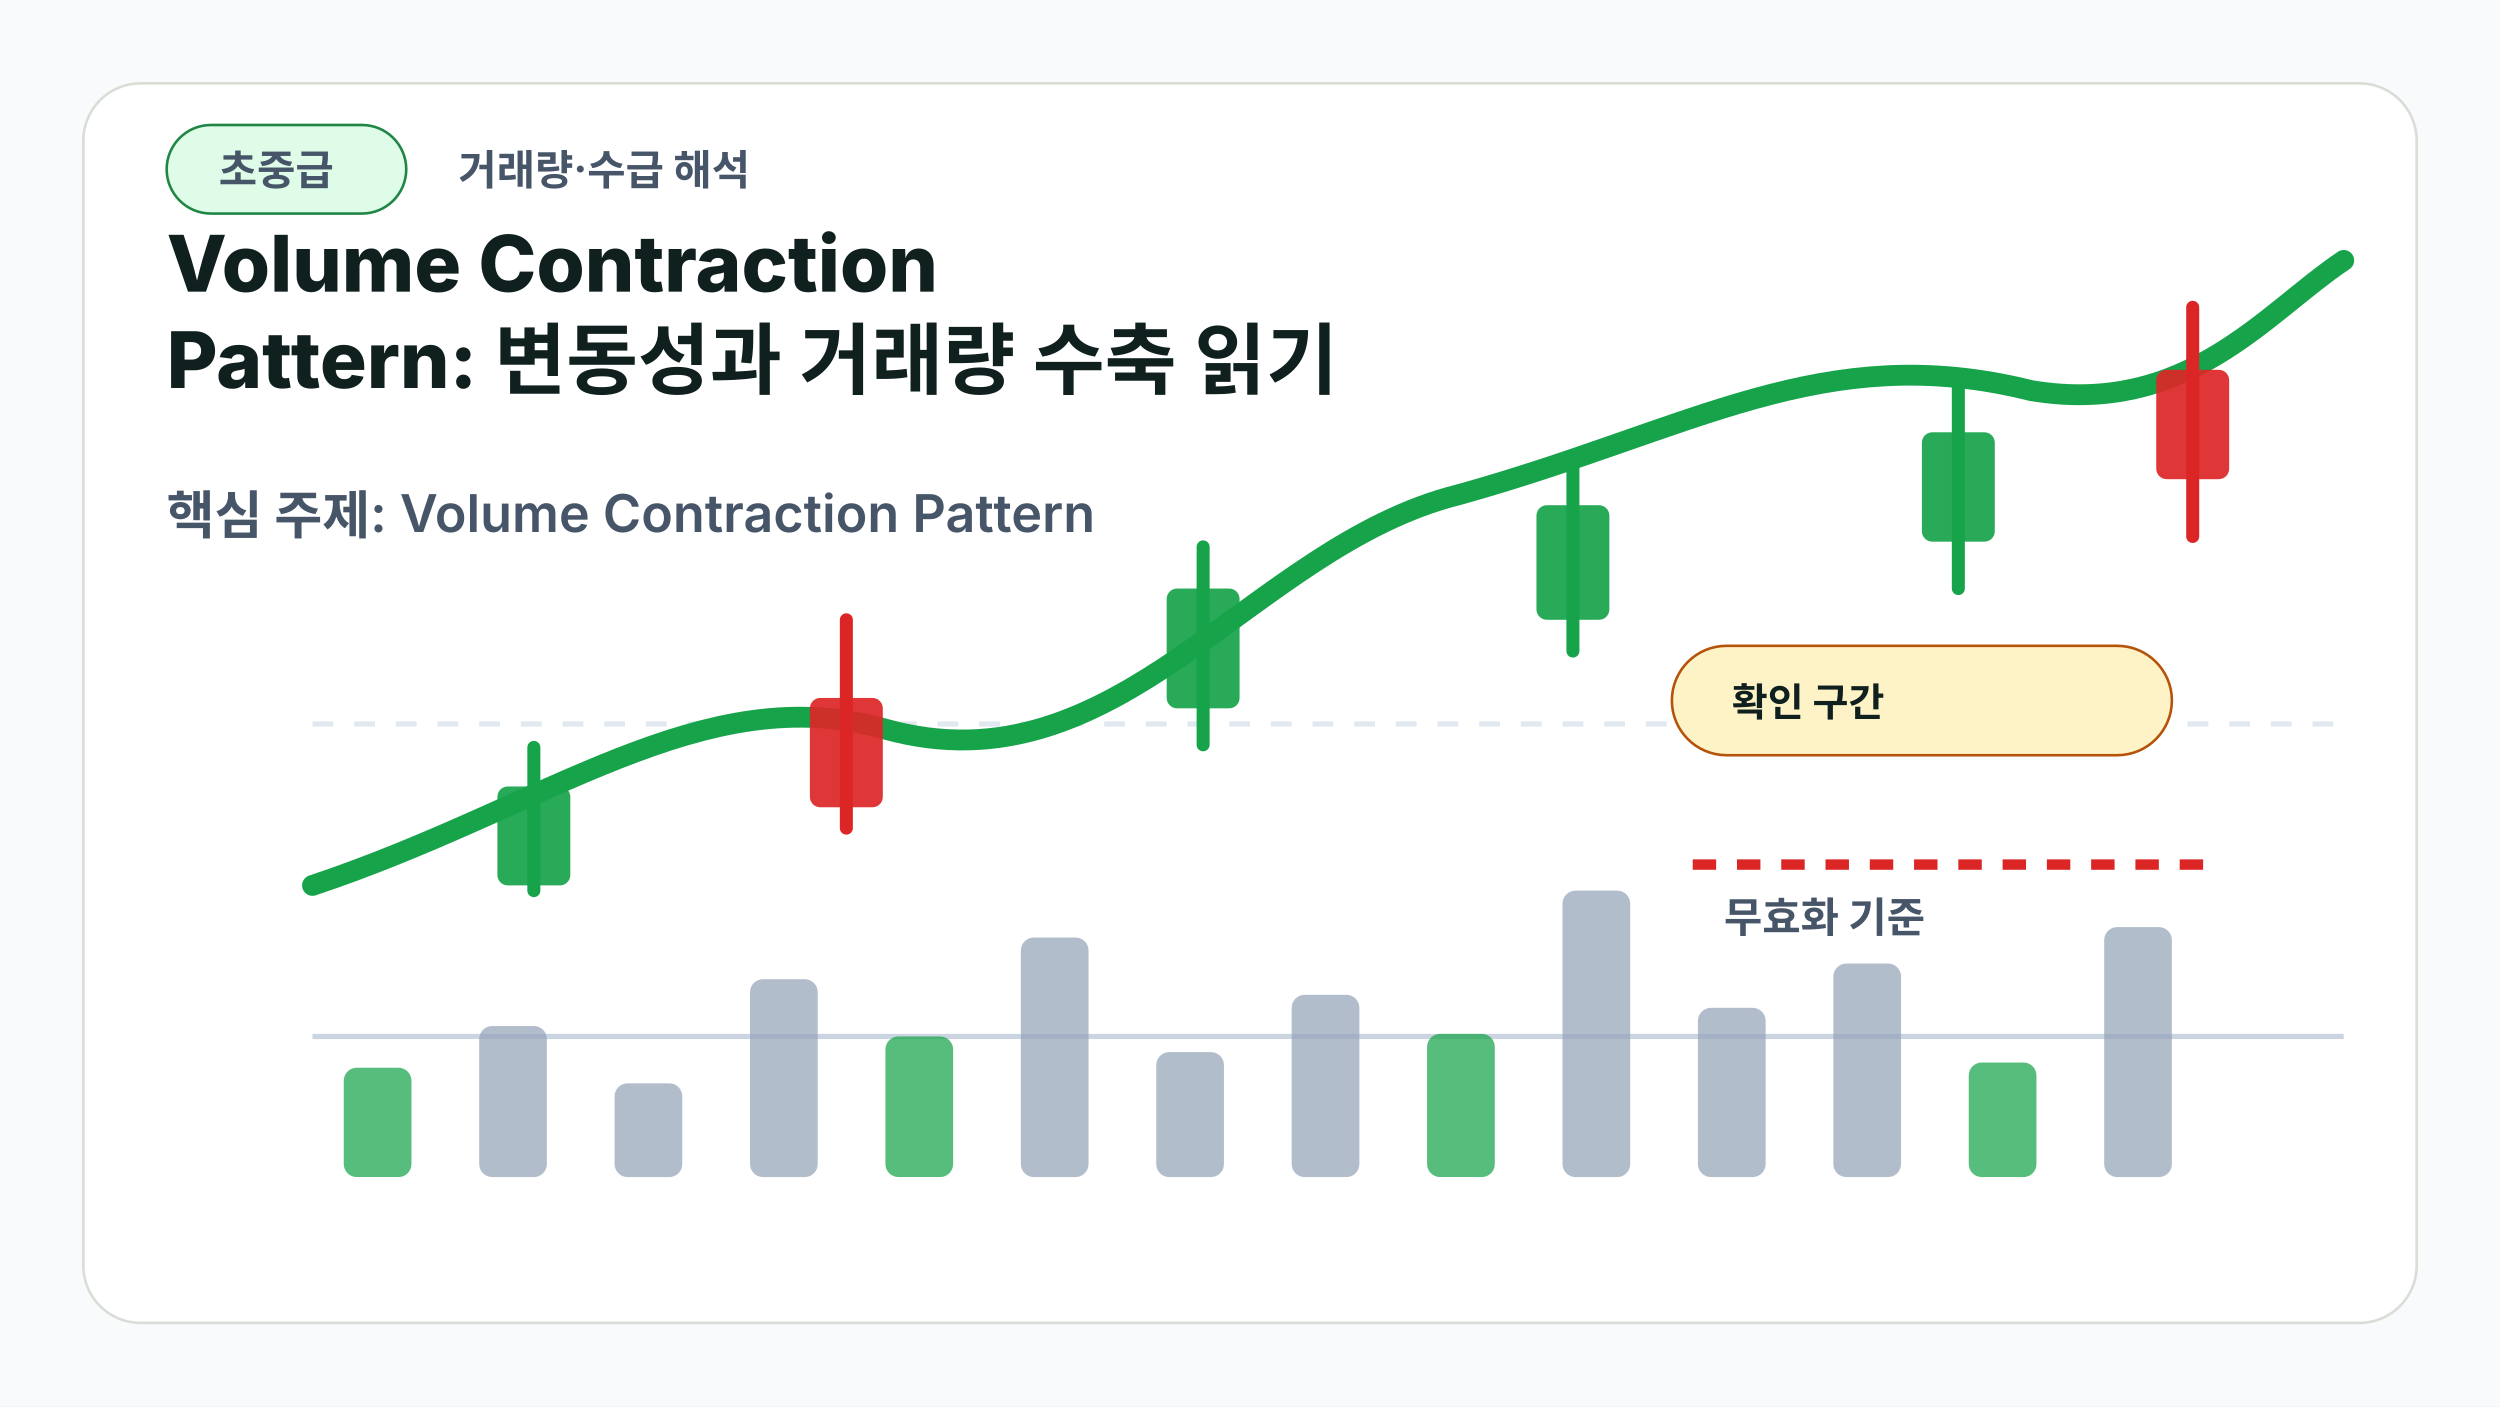
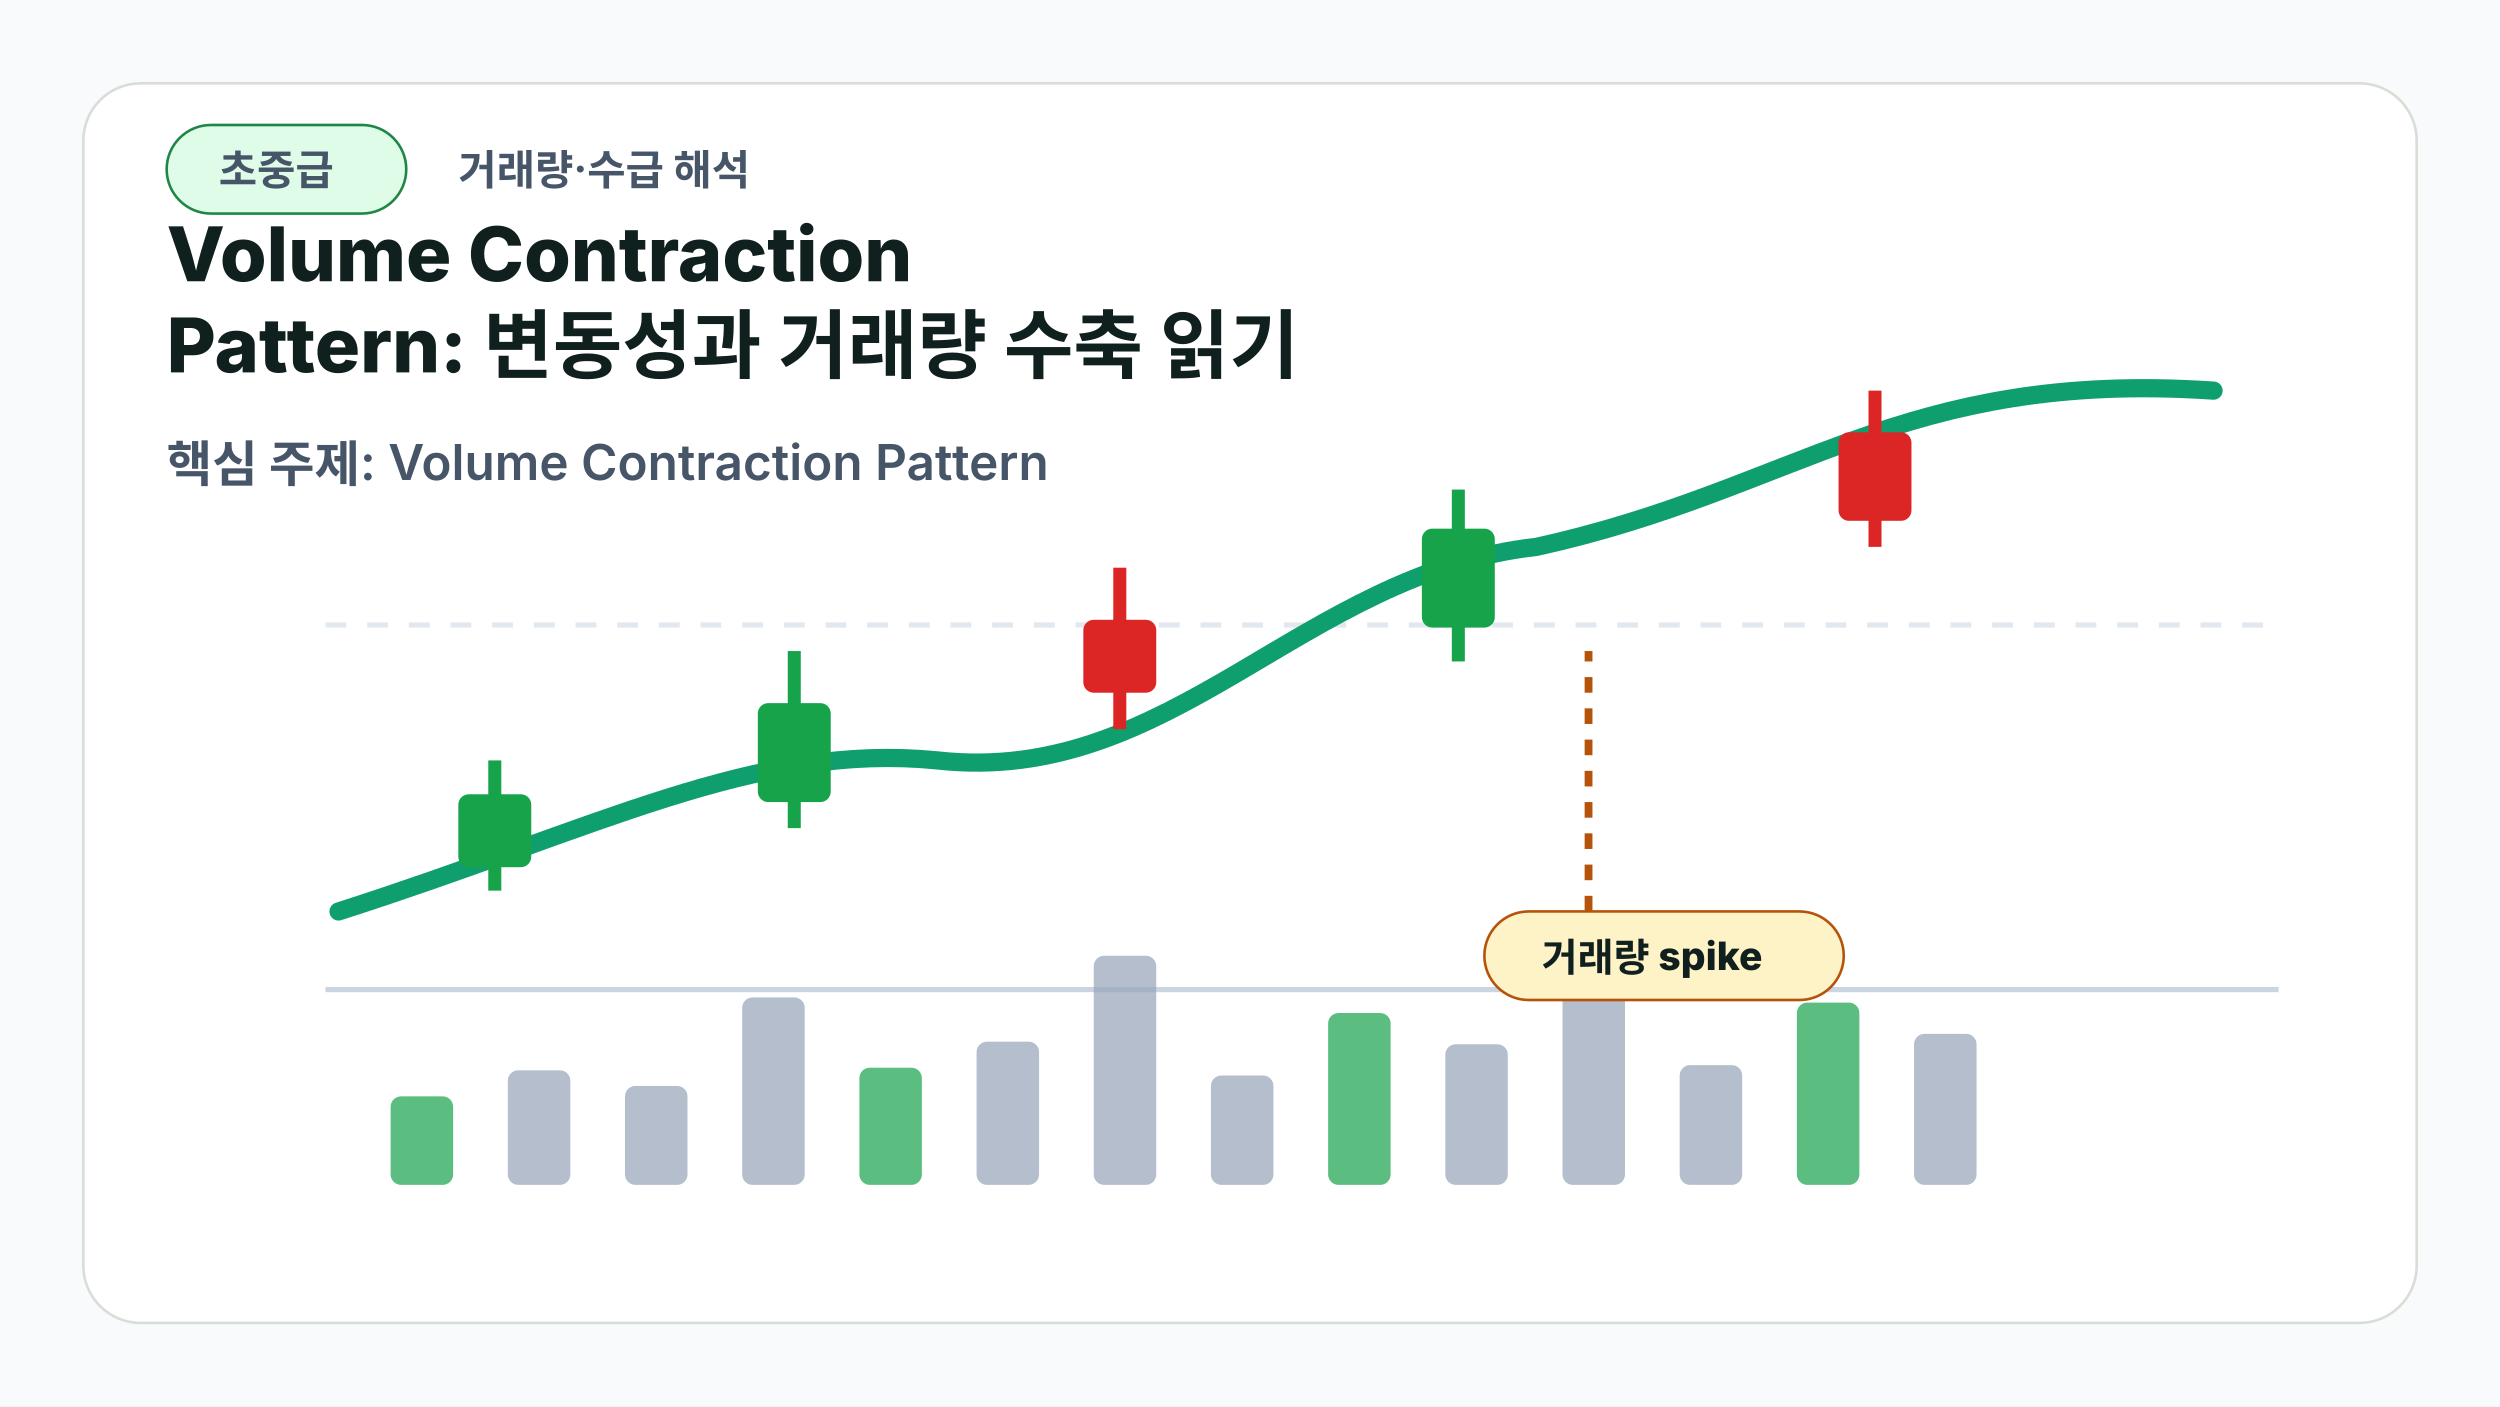
<svg xmlns="http://www.w3.org/2000/svg" width="960" height="540" viewBox="0 0 960 540" role="img" aria-labelledby="title desc">
-   <style>.title{font:800 30px system-ui,-apple-system,Segoe UI,sans-serif;fill:#10201f}.item{font:600 20px system-ui,-apple-system,Segoe UI,sans-serif;fill:#475569}.small{font:700 16px system-ui,-apple-system,Segoe UI,sans-serif;fill:#475569}.label{font:800 15px system-ui,-apple-system,Segoe UI,sans-serif;fill:#10201f}</style>
+   <style>.title{font:800 29px system-ui,-apple-system,Segoe UI,sans-serif;fill:#10201f}.item{font:600 19px system-ui,-apple-system,Segoe UI,sans-serif;fill:#475569}.small{font:700 16px system-ui,-apple-system,Segoe UI,sans-serif;fill:#475569}.label{font:800 15px system-ui,-apple-system,Segoe UI,sans-serif;fill:#10201f}.muted{font:600 14px system-ui,-apple-system,Segoe UI,sans-serif;fill:#64748b}</style>
  <rect width="960" height="540" fill="#f8fafc" />
  <rect x="32" y="32" width="896" height="476" rx="22" fill="white" stroke="#d8ded6" />
  <rect x="64" y="48" width="92" height="34" rx="17" fill="#dcfce7" stroke="#15803d" opacity="0.95" />
  <text x="84" y="71" class="small">초중급</text>
  <text x="176" y="71" class="small">거래량·수급 해석</text>
-   <text x="64" y="112" class="title">Volume Contraction</text>
-   <text x="64" y="149" class="title">Pattern: 변동성과 거래량 수축 읽기</text>
-   <text x="64" y="205" class="item">핵심 주제: Volume Contraction Pattern</text>
-   <g transform="translate(0,0)">
-     <line x1="120" y1="398" x2="900" y2="398" stroke="#cbd5e1" stroke-width="2" />
-     <line x1="120" y1="278" x2="900" y2="278" stroke="#e2e8f0" stroke-width="2" stroke-dasharray="8 8" />
-     <path d="M120 340 C210 310 270 260 340 280 C430 305 480 210 560 190 C650 165 700 130 780 150 C840 160 870 120 900 100" fill="none" stroke="#16a34a" stroke-width="8" stroke-linecap="round" stroke-linejoin="round" />
-     <line x1="205" y1="287" x2="205" y2="342" stroke="#16a34a" stroke-width="5" stroke-linecap="round" />
-     <rect x="191" y="302" width="28" height="38" rx="4" fill="#16a34a" opacity="0.92" />
-     <line x1="325" y1="238" x2="325" y2="318" stroke="#dc2626" stroke-width="5" stroke-linecap="round" />
-     <rect x="311" y="268" width="28" height="42" rx="4" fill="#dc2626" opacity="0.92" />
-     <line x1="462" y1="210" x2="462" y2="286" stroke="#16a34a" stroke-width="5" stroke-linecap="round" />
-     <rect x="448" y="226" width="28" height="46" rx="4" fill="#16a34a" opacity="0.92" />
-     <line x1="604" y1="176" x2="604" y2="250" stroke="#16a34a" stroke-width="5" stroke-linecap="round" />
-     <rect x="590" y="194" width="28" height="44" rx="4" fill="#16a34a" opacity="0.92" />
-     <line x1="752" y1="146" x2="752" y2="226" stroke="#16a34a" stroke-width="5" stroke-linecap="round" />
-     <rect x="738" y="166" width="28" height="42" rx="4" fill="#16a34a" opacity="0.92" />
-     <line x1="842" y1="118" x2="842" y2="206" stroke="#dc2626" stroke-width="5" stroke-linecap="round" />
-     <rect x="828" y="142" width="28" height="42" rx="4" fill="#dc2626" opacity="0.92" />
-     <rect x="132" y="410" width="26" height="42" rx="5" fill="#16a34a" opacity="0.72" />
-     <rect x="184" y="394" width="26" height="58" rx="5" fill="#94a3b8" opacity="0.72" />
-     <rect x="236" y="416" width="26" height="36" rx="5" fill="#94a3b8" opacity="0.72" />
-     <rect x="288" y="376" width="26" height="76" rx="5" fill="#94a3b8" opacity="0.72" />
-     <rect x="340" y="398" width="26" height="54" rx="5" fill="#16a34a" opacity="0.72" />
-     <rect x="392" y="360" width="26" height="92" rx="5" fill="#94a3b8" opacity="0.72" />
-     <rect x="444" y="404" width="26" height="48" rx="5" fill="#94a3b8" opacity="0.72" />
-     <rect x="496" y="382" width="26" height="70" rx="5" fill="#94a3b8" opacity="0.72" />
-     <rect x="548" y="397" width="26" height="55" rx="5" fill="#16a34a" opacity="0.72" />
-     <rect x="600" y="342" width="26" height="110" rx="5" fill="#94a3b8" opacity="0.72" />
-     <rect x="652" y="387" width="26" height="65" rx="5" fill="#94a3b8" opacity="0.72" />
-     <rect x="704" y="370" width="26" height="82" rx="5" fill="#94a3b8" opacity="0.72" />
-     <rect x="756" y="408" width="26" height="44" rx="5" fill="#16a34a" opacity="0.72" />
-     <rect x="808" y="356" width="26" height="96" rx="5" fill="#94a3b8" opacity="0.72" />
-     <rect x="642" y="248" width="192" height="42" rx="21" fill="#fef3c7" stroke="#b45309" />
-     <text x="665" y="275" class="label">확인 구간</text>
-     <line x1="650" y1="332" x2="852" y2="332" stroke="#dc2626" stroke-width="4" stroke-dasharray="9 8" />
-     <text x="662" y="358" class="small">무효화 기준</text>
+   <text x="64" y="108" class="title">Volume Contraction</text>
+   <text x="64" y="143" class="title">Pattern: 변동성과 거래량 수축 읽기</text>
+   <text x="64" y="185" class="item">핵심 주제: Volume Contraction Pattern</text>
+   <g>
+     <line x1="125" y1="380" x2="875" y2="380" stroke="#cbd5e1" stroke-width="2" />
+     <line x1="125" y1="240" x2="875" y2="240" stroke="#e2e8f0" stroke-width="2" stroke-dasharray="8 8" />
+     <path d="M130 350 C230 318 290 285 360 292 C450 302 500 220 590 210 C690 188 730 142 850 150" fill="none" stroke="#0f9f6e" stroke-width="7" stroke-linecap="round" />
+     <line x1="190" y1="342" x2="190" y2="292" stroke="#16a34a" stroke-width="5" />
+     <rect x="176" y="305" width="28" height="28" rx="4" fill="#16a34a" />
+     <line x1="305" y1="318" x2="305" y2="250" stroke="#16a34a" stroke-width="5" />
+     <rect x="291" y="270" width="28" height="38" rx="4" fill="#16a34a" />
+     <line x1="430" y1="280" x2="430" y2="218" stroke="#dc2626" stroke-width="5" />
+     <rect x="416" y="238" width="28" height="28" rx="4" fill="#dc2626" />
+     <line x1="560" y1="254" x2="560" y2="188" stroke="#16a34a" stroke-width="5" />
+     <rect x="546" y="203" width="28" height="38" rx="4" fill="#16a34a" />
+     <line x1="720" y1="210" x2="720" y2="150" stroke="#dc2626" stroke-width="5" />
+     <rect x="706" y="166" width="28" height="34" rx="4" fill="#dc2626" />
+     <rect x="150" y="421" width="24" height="34" rx="4" fill="#16a34a" opacity=".7" />
+     <rect x="195" y="411" width="24" height="44" rx="4" fill="#94a3b8" opacity=".7" />
+     <rect x="240" y="417" width="24" height="38" rx="4" fill="#94a3b8" opacity=".7" />
+     <rect x="285" y="383" width="24" height="72" rx="4" fill="#94a3b8" opacity=".7" />
+     <rect x="330" y="410" width="24" height="45" rx="4" fill="#16a34a" opacity=".7" />
+     <rect x="375" y="400" width="24" height="55" rx="4" fill="#94a3b8" opacity=".7" />
+     <rect x="420" y="367" width="24" height="88" rx="4" fill="#94a3b8" opacity=".7" />
+     <rect x="465" y="413" width="24" height="42" rx="4" fill="#94a3b8" opacity=".7" />
+     <rect x="510" y="389" width="24" height="66" rx="4" fill="#16a34a" opacity=".7" />
+     <rect x="555" y="401" width="24" height="54" rx="4" fill="#94a3b8" opacity=".7" />
+     <rect x="600" y="353" width="24" height="102" rx="4" fill="#94a3b8" opacity=".7" />
+     <rect x="645" y="409" width="24" height="46" rx="4" fill="#94a3b8" opacity=".7" />
+     <rect x="690" y="385" width="24" height="70" rx="4" fill="#16a34a" opacity=".7" />
+     <rect x="735" y="397" width="24" height="58" rx="4" fill="#94a3b8" opacity=".7" />
+     <rect x="570" y="350" width="138" height="34" rx="17" fill="#fef3c7" stroke="#b45309" />
+     <text x="592" y="373" class="label">거래량 spike</text>
+     <line x1="610" y1="350" x2="610" y2="250" stroke="#b45309" stroke-width="3" stroke-dasharray="6 6" />
  </g>
</svg>
